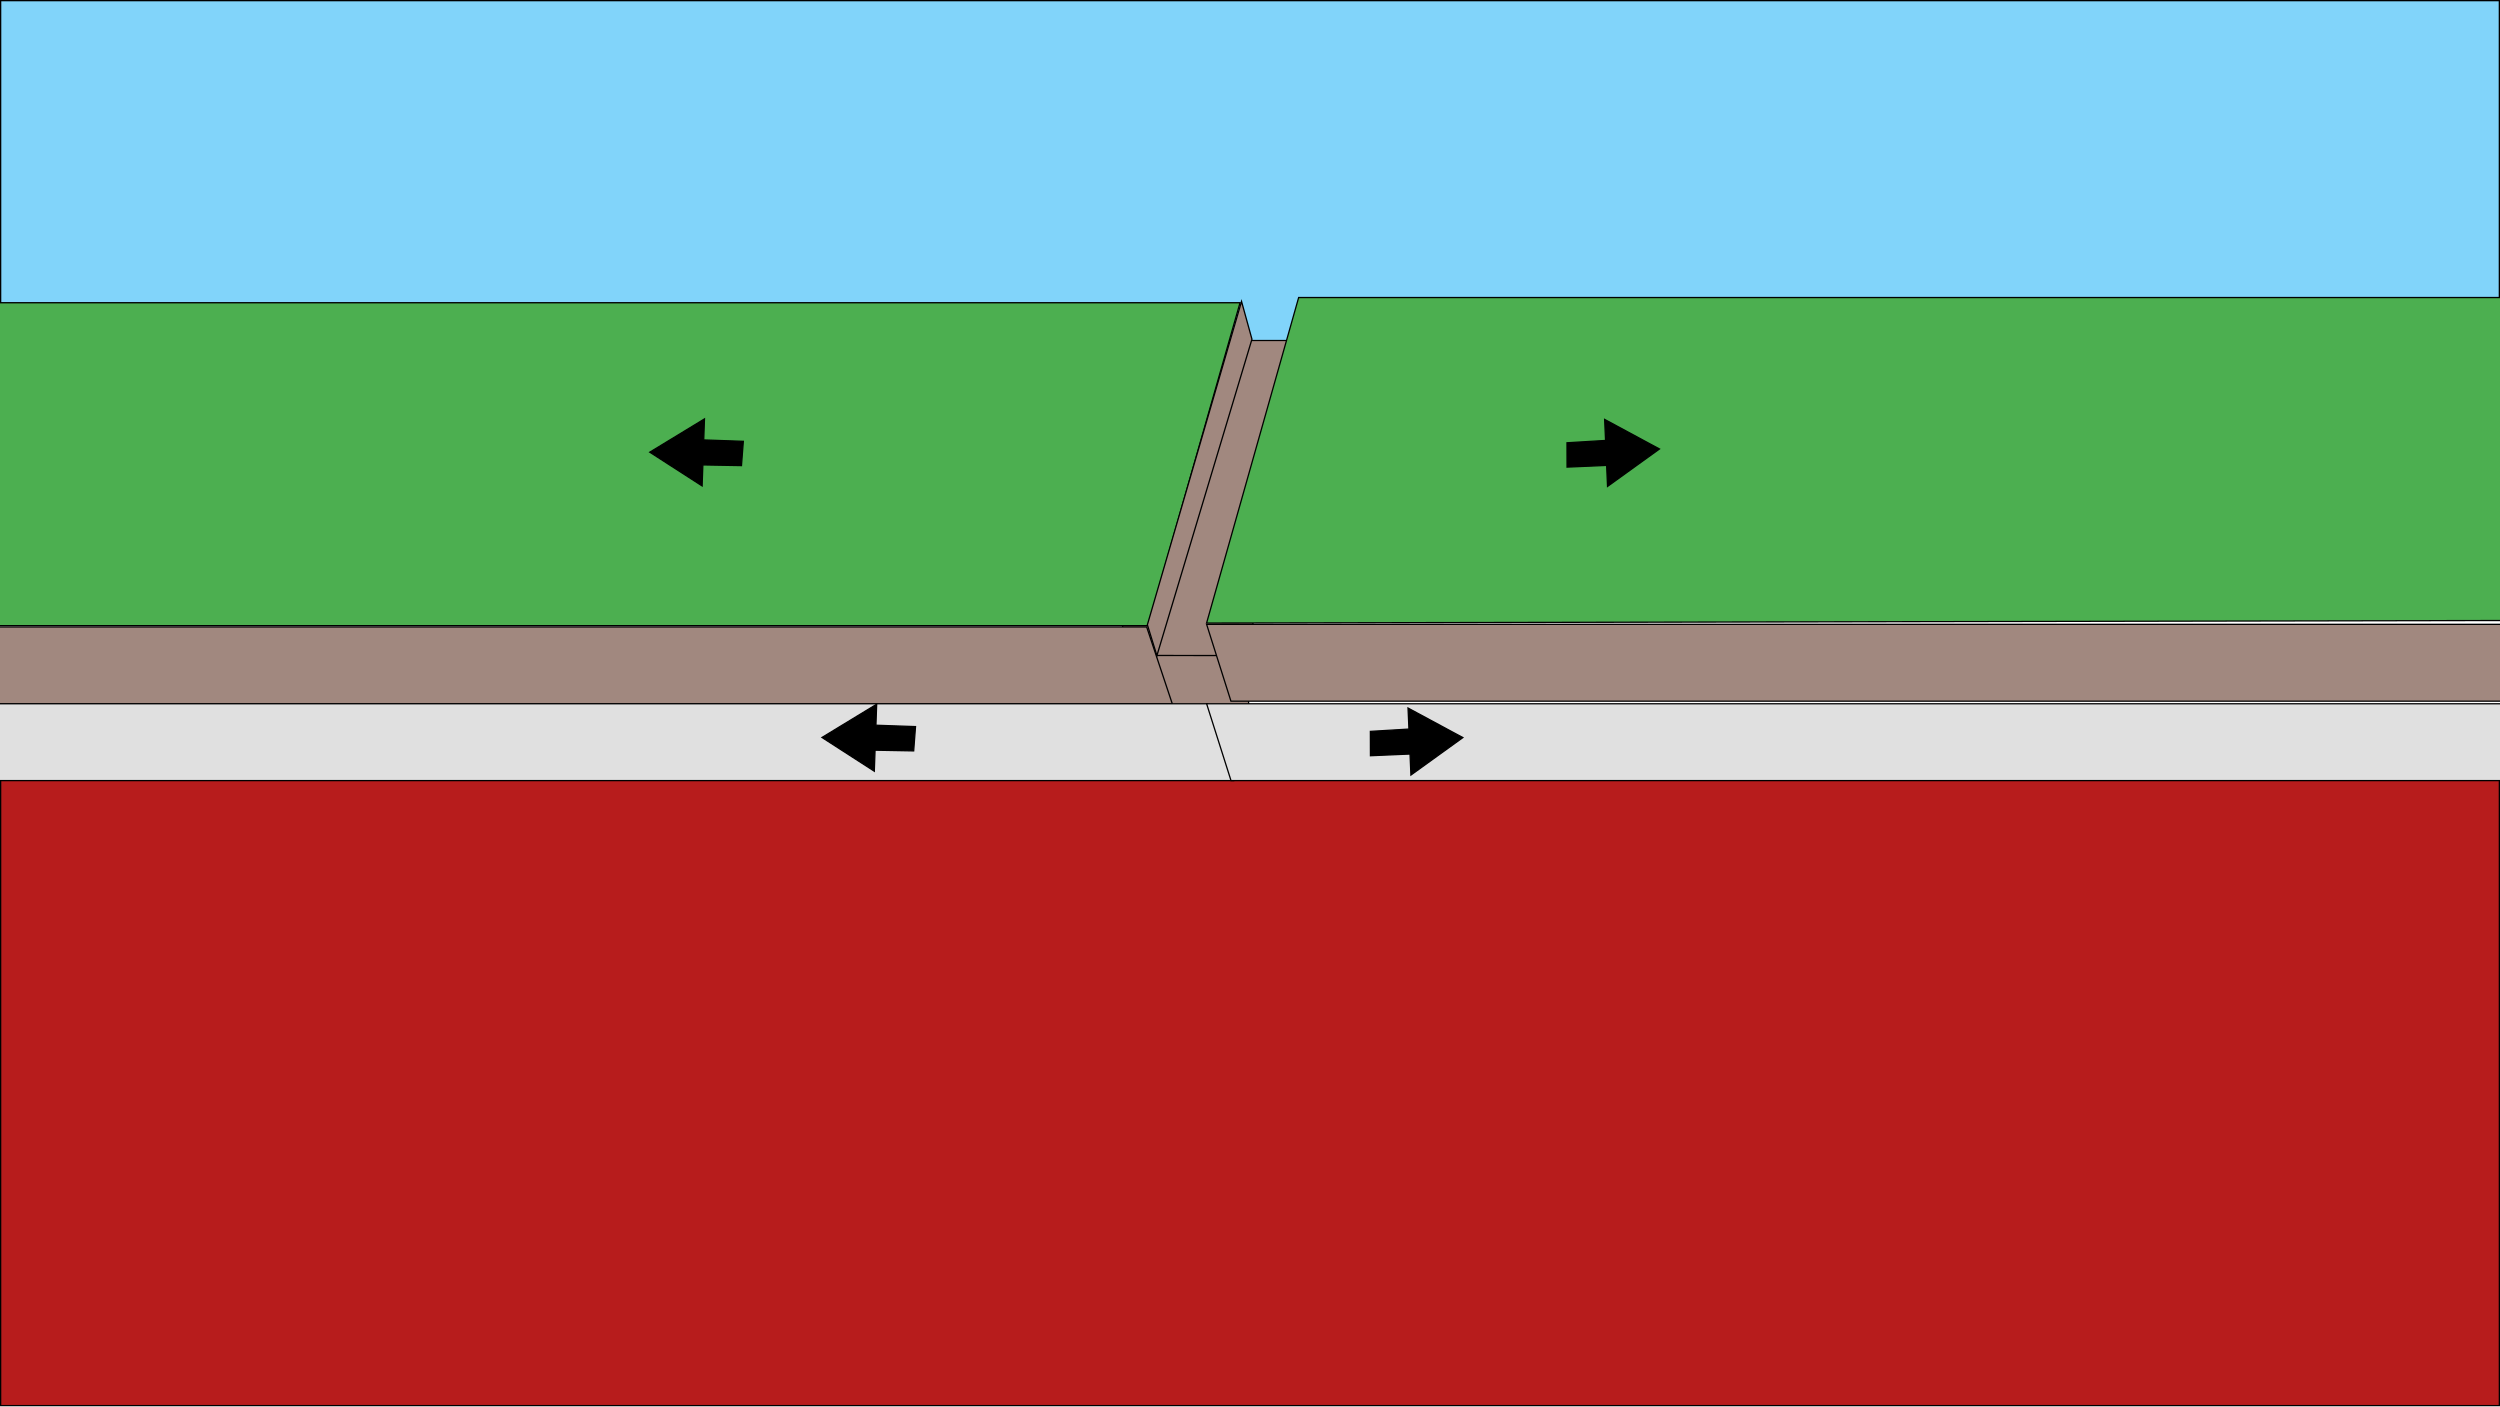
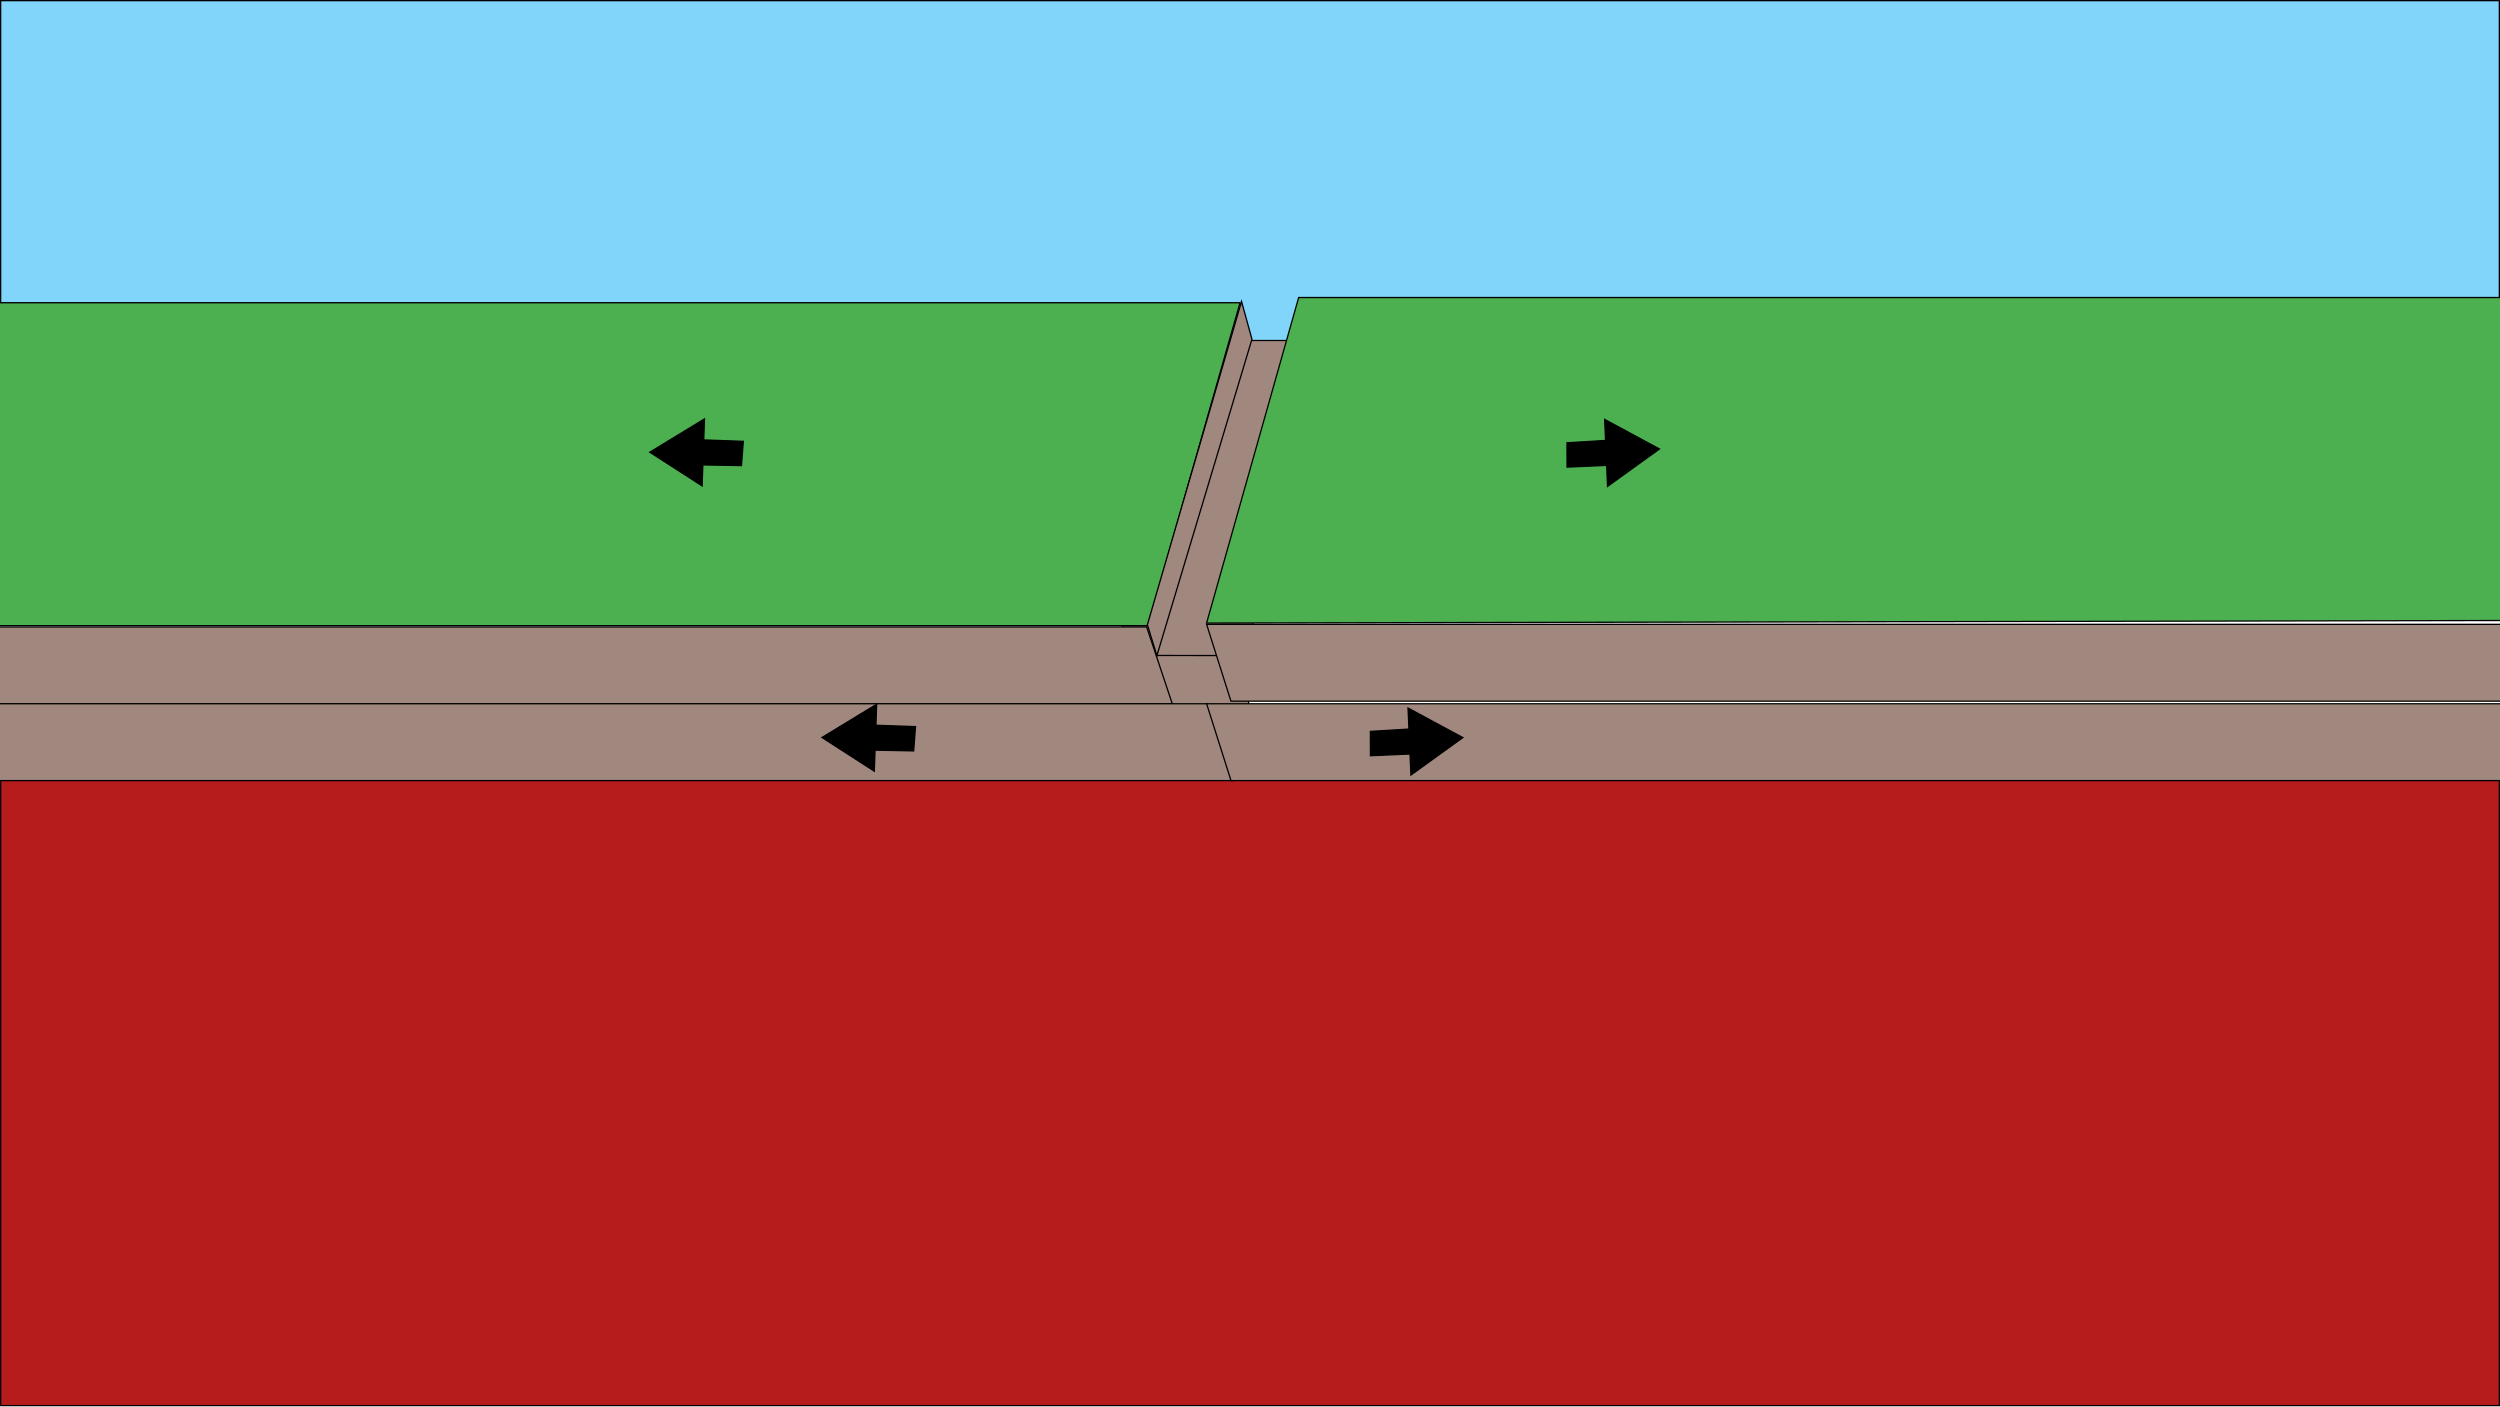
<svg xmlns="http://www.w3.org/2000/svg" version="1.1" x="0px" y="0px" viewBox="0 0 1920 1080" style="enable-background:new 0 0 1920 1080;" xml:space="preserve">
  <style type="text/css">
	.st0{fill:#81D4FA;}
	.st1{fill:#B71C1C;}
	.st2{fill:#A1887F;stroke:#000000;stroke-miterlimit:10;}
	.st3{fill:#4CAF50;}
	.st4{fill:#A1887F;}
- 	.st5{fill:#E0E0E0;}
- 	.st6{stroke:#000000;stroke-miterlimit:10;}
+ 	.st5{stroke:#000000;stroke-miterlimit:10;}
</style>
  <g id="sky">
    <g>
      <rect x="0.5" y="0.5" class="st0" width="1919" height="332" />
      <path d="M1919,1v331H1V1H1919 M1920,0H0v333h1920V0L1920,0z" />
    </g>
  </g>
  <g id="mantle">
    <g>
      <rect x="0.5" y="584.5" class="st1" width="1919" height="495" />
      <path d="M1919,585v494H1V585H1919 M1920,584H0v496h1920V584L1920,584z" />
    </g>
  </g>
  <g id="plate">
    <polygon class="st2" points="955.5,504.5 855.5,505.5 922.5,261.5 1019.5,261.5  " />
    <g>
      <polygon class="st3" points="-15.5,480.5 -15.5,232.5 952.34,232.5 881.62,480.5   " />
      <path d="M951.68,233l-70.43,247H-15V233H951.68 M953,232H-16v249h898L953,232L953,232z" />
    </g>
    <g>
      <polygon class="st4" points="863.99,562.31 835.79,503.31 958,503.5 959.49,562.5   " />
      <path d="M836.59,503.81L957.52,504l1.46,58l-94.67-0.19L836.59,503.81 M835,502.81l28.67,60L960,563l-1.51-60L835,502.81    L835,502.81z" />
    </g>
    <g>
      <polygon class="st4" points="945.37,538.5 926.68,479.5 1946.5,479.5 1946.5,538.5   " />
      <path d="M1946,480v58H945.73l-18.37-58H1946 M1947,479H926l19,60h1002V479L1947,479z" />
    </g>
    <g>
      <polygon class="st3" points="997.38,228.5 1947.5,228.5 1947.5,476.5 926.66,478.5   " />
      <path d="M1947,229v247l-1019.68,2l70.43-249H1947 M1948,228H997l-71,251l1022-2V228L1948,228z" />
    </g>
    <g>
      <polygon class="st4" points="-15.5,540.5 -15.5,481.5 880.64,481.5 900.31,540.5   " />
      <path d="M880.28,482l19.33,58H-15v-58H880.28 M881,481H-16v60h917L881,481L881,481z" />
    </g>
    <g>
-       <polygon class="st5" points="-152.5,599.5 -152.5,540.5 927.6,540.5 947.31,599.5   " />
+       <polygon class="st4" points="-152.5,599.5 -152.5,540.5 927.6,540.5 947.31,599.5   " />
      <path d="M927.24,541l19.37,58H-152v-58H927.24 M927.96,540H-153v60H948L927.96,540L927.96,540z" />
    </g>
    <g>
-       <polygon class="st5" points="945.42,599.5 926.68,540.5 2048.5,540.5 2048.5,599.5   " />
+       <polygon class="st4" points="945.42,599.5 926.68,540.5 2048.5,540.5 2048.5,599.5   " />
      <path d="M2048,541v58H945.78l-18.42-58H2048 M2049,540H926l19.05,60H2049V540L2049,540z" />
    </g>
    <polygon class="st2" points="888.5,503.5 881.18,479.81 953.5,231.5 961.5,260.5  " />
  </g>
  <g id="arrow">
-     <polygon class="st6" points="1203.5,358.74 1203.45,340.05 1233.07,338.26 1232.37,322.12 1274.47,344.82 1234.59,373.57    1233.9,357.43  " />
-     <polygon class="st6" points="570.87,338.94 569.45,357.58 539.79,357.05 539.22,373.19 499.03,347.28 541.03,321.72 540.46,337.87     " />
-     <polygon class="st6" points="1052.5,580.4 1052.45,561.7 1082.07,559.92 1081.37,543.78 1123.47,566.47 1083.59,595.23    1082.9,579.09  " />
-     <polygon class="st6" points="703.12,558.03 701.71,576.68 672.04,576.14 671.47,592.29 631.28,566.38 673.28,540.82 672.71,556.97     " />
+     <polygon class="st5" points="1203.5,358.74 1203.45,340.05 1233.07,338.26 1232.37,322.12 1274.47,344.82 1234.59,373.57    1233.9,357.43  " />
+     <polygon class="st5" points="570.87,338.94 569.45,357.58 539.79,357.05 539.22,373.19 499.03,347.28 541.03,321.72 540.46,337.87     " />
+     <polygon class="st5" points="1052.5,580.4 1052.45,561.7 1082.07,559.92 1081.37,543.78 1123.47,566.47 1083.59,595.23    1082.9,579.09  " />
+     <polygon class="st5" points="703.12,558.03 701.71,576.68 672.04,576.14 671.47,592.29 631.28,566.38 673.28,540.82 672.71,556.97     " />
  </g>
</svg>
